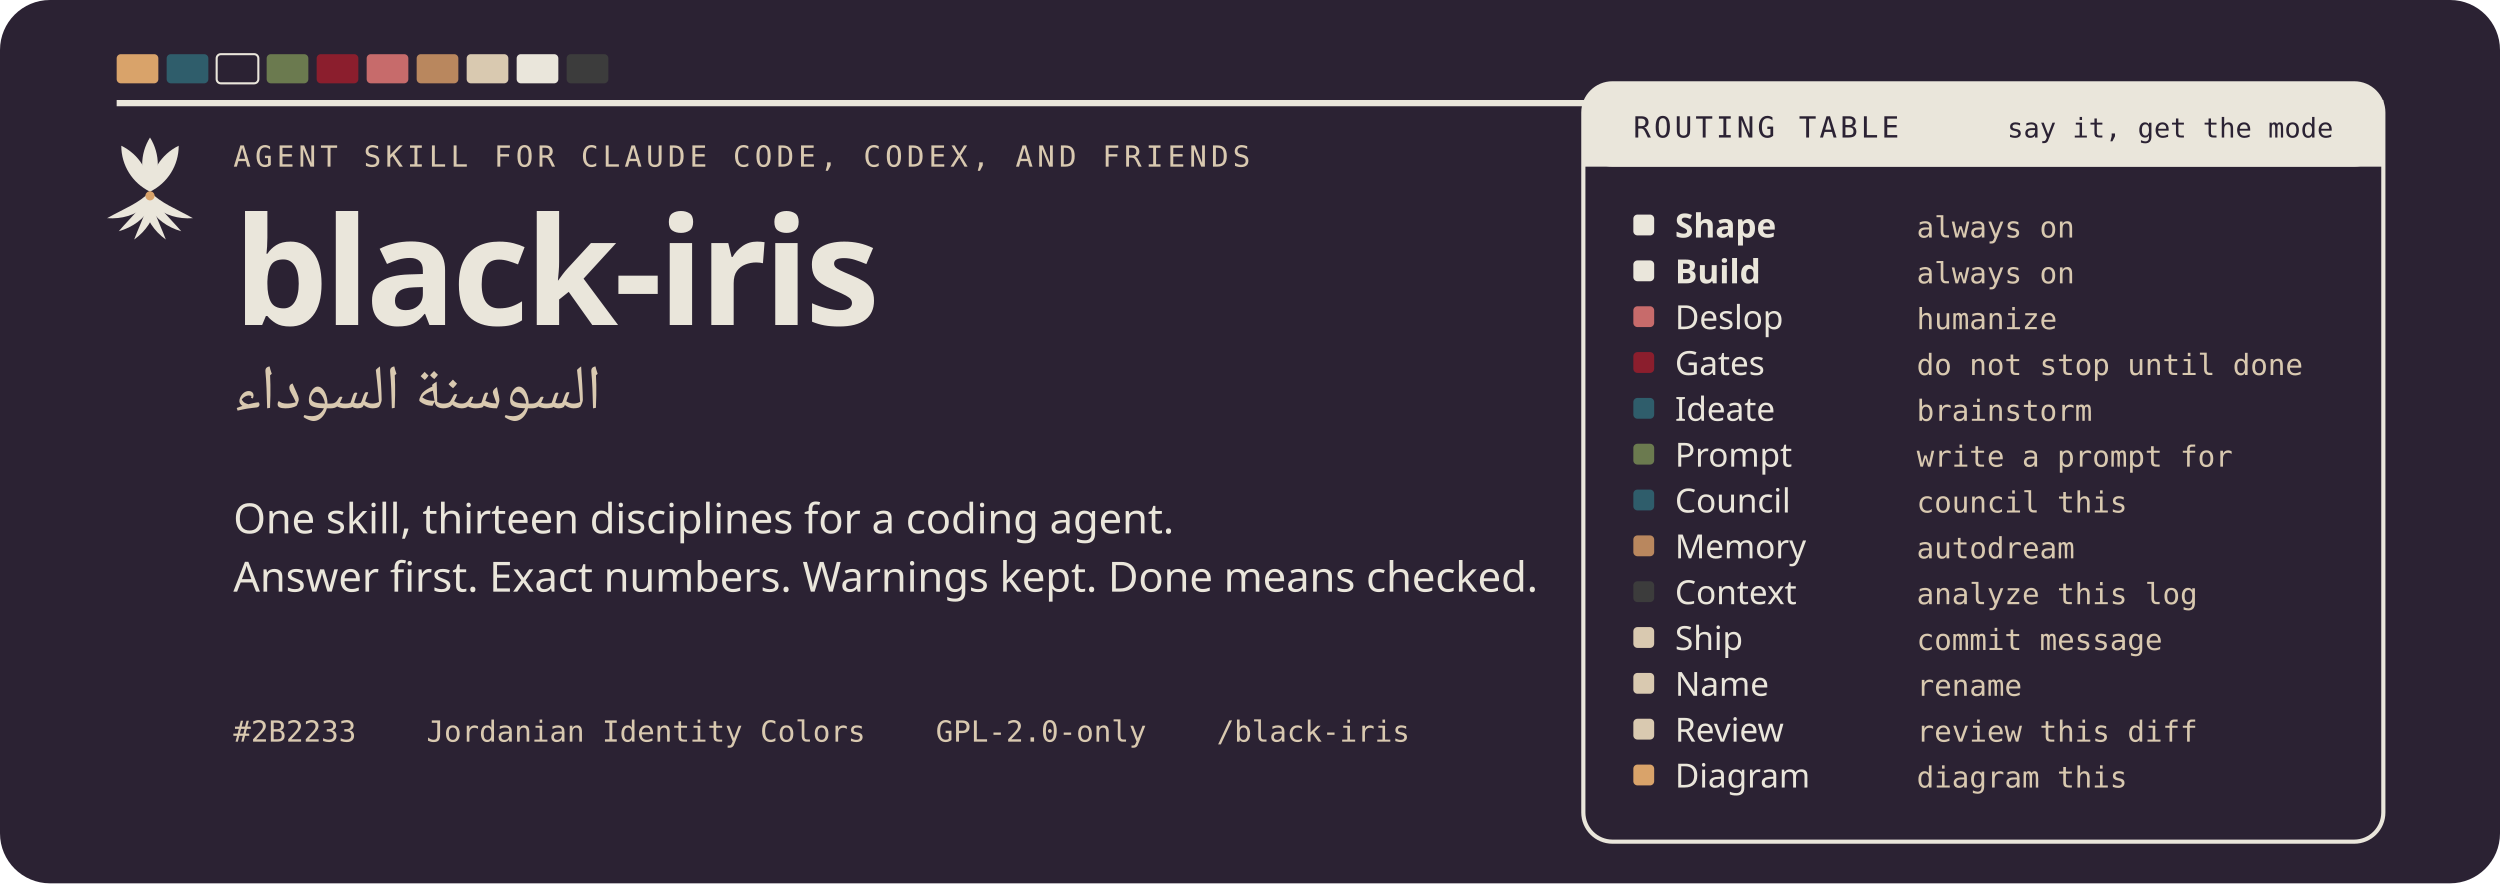
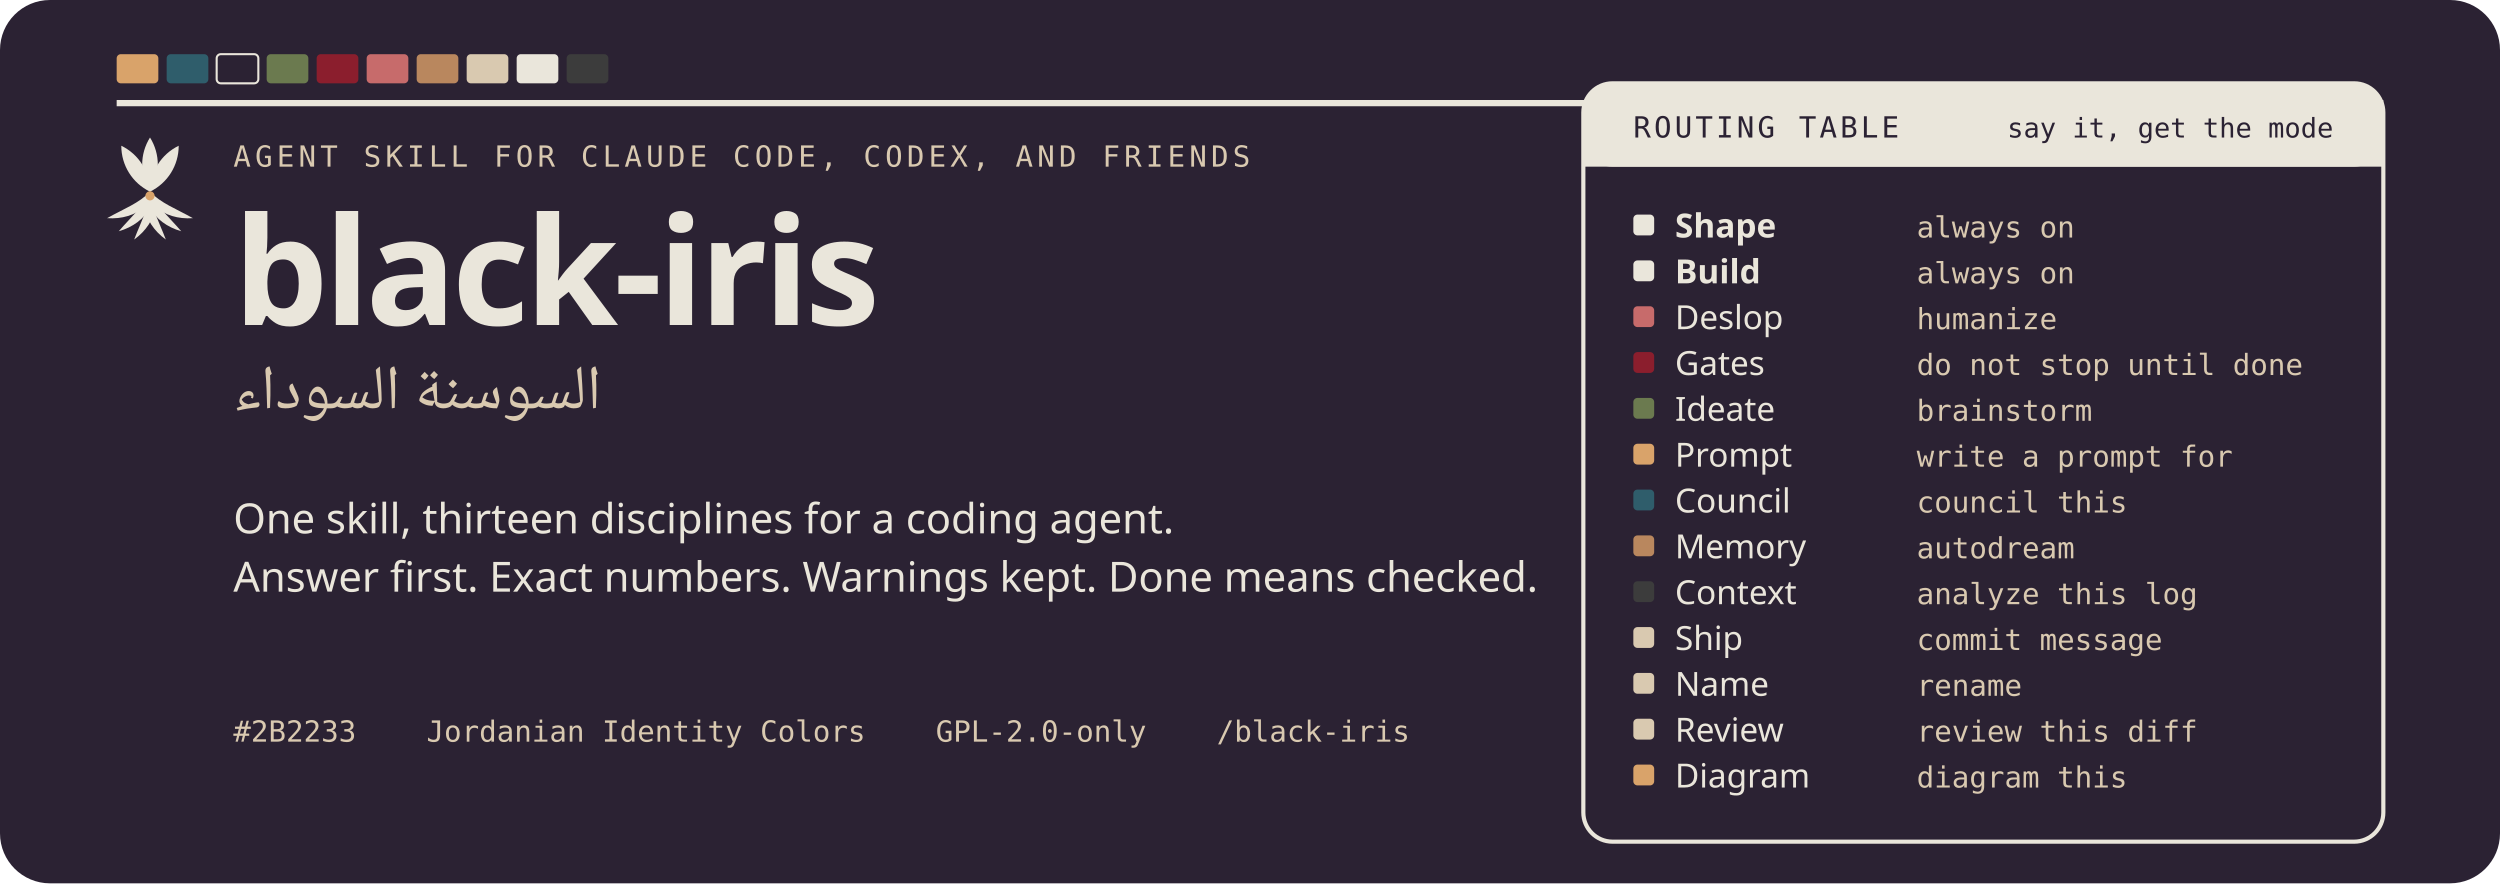
<svg xmlns="http://www.w3.org/2000/svg" width="1200" height="424" viewBox="0 0 1200 424" role="img" aria-labelledby="title desc">
  <rect width="1200" height="424" rx="24" fill="#2B2233" />
  <rect x="56" y="48" width="1088" height="3" fill="#EAE6DB" />
  <g id="identity-strip" transform="translate(56 26)">
    <rect x="0" y="0" width="20" height="14" rx="2" fill="#D9A36A" />
    <rect x="24" y="0" width="20" height="14" rx="2" fill="#2F5D6B" />
    <rect x="48" y="0" width="20" height="14" rx="2" fill="#2B2233" stroke="#EAE6DB" stroke-width="1" />
    <rect x="72" y="0" width="20" height="14" rx="2" fill="#6B7A4F" />
    <rect x="96" y="0" width="20" height="14" rx="2" fill="#8B1E2D" />
    <rect x="120" y="0" width="20" height="14" rx="2" fill="#C76B6B" />
    <rect x="144" y="0" width="20" height="14" rx="2" fill="#B9875E" />
    <rect x="168" y="0" width="20" height="14" rx="2" fill="#D9C9B0" />
    <rect x="192" y="0" width="20" height="14" rx="2" fill="#EAE6DB" />
    <rect x="216" y="0" width="20" height="14" rx="2" fill="#3C3C3C" />
  </g>
  <g transform="translate(72 92) scale(1.0)" fill="#EAE6DB">
    <path d="M0,0 C-5,-8 -5,-18 0,-26 C5,-18 5,-8 0,0Z" transform="rotate(-32)" />
    <path d="M0,0 C-5,-8 -5,-18 0,-26 C5,-18 5,-8 0,0Z" transform="rotate(0)" />
    <path d="M0,0 C-5,-8 -5,-18 0,-26 C5,-18 5,-8 0,0Z" transform="rotate(32)" />
    <path d="M0,0 C-3,7 -9,12 -15,19 C-8,17 -3,13 0,8 C3,13 8,17 15,19 C9,12 3,7 0,0Z" transform="rotate(-20)" />
    <path d="M0,0 C-3,7 -9,12 -15,19 C-8,17 -3,13 0,8 C3,13 8,17 15,19 C9,12 3,7 0,0Z" transform="rotate(0)" />
    <path d="M0,0 C-3,7 -9,12 -15,19 C-8,17 -3,13 0,8 C3,13 8,17 15,19 C9,12 3,7 0,0Z" transform="rotate(20)" />
    <circle cx="0" cy="2" r="2.2" fill="#D9A36A" />
  </g>
  <g id="title-block" transform="translate(112 64)">
    <text x="0" y="16" font-family="ui-monospace, SFMono-Regular, Menlo, monospace" font-size="14" letter-spacing="2" fill="#D9C9B0">AGENT SKILL FOR CLAUDE CODE, CODEX, AND FRIENDS</text>
    <text x="0" y="92" font-family="-apple-system, BlinkMacSystemFont, 'Segoe UI', 'Noto Sans', 'Noto Naskh Arabic', sans-serif" font-size="72" font-weight="800" letter-spacing="-2" fill="#EAE6DB">black-iris</text>
    <text x="0" y="132" font-family="-apple-system, BlinkMacSystemFont, 'Segoe UI', 'Noto Sans', 'Noto Naskh Arabic', sans-serif" font-size="30" fill="#D9C9B0">السوسنة السوداء</text>
    <text x="0" y="192" font-family="-apple-system, BlinkMacSystemFont, 'Segoe UI', 'Noto Sans', 'Noto Naskh Arabic', sans-serif" font-size="20" fill="#EAE6DB">One skill, thirteen disciplines for a coding agent.</text>
    <text x="0" y="220" font-family="-apple-system, BlinkMacSystemFont, 'Segoe UI', 'Noto Sans', 'Noto Naskh Arabic', sans-serif" font-size="20" fill="#EAE6DB">Answer first. Exact numbers. Warnings kept. Done means checked.</text>
    <text x="0" y="292" xml:space="preserve" font-family="ui-monospace, SFMono-Regular, Menlo, monospace" font-size="14" fill="#D9C9B0">#2B2233    Jordanian Identity Colors    GPL-2.0-only    /black-iris</text>
  </g>
  <g id="project-proof" transform="translate(760 40)">
    <rect x="0" y="0" width="384" height="364" rx="14" fill="#2B2233" stroke="#EAE6DB" stroke-width="2" />
    <rect x="0" y="0" width="384" height="40" rx="14" fill="#EAE6DB" />
    <rect x="0" y="26" width="384" height="14" fill="#EAE6DB" />
    <text x="24" y="26" font-family="ui-monospace, SFMono-Regular, Menlo, monospace" font-size="14" letter-spacing="1.5" fill="#2B2233">ROUTING TABLE</text>
    <text x="360" y="26" text-anchor="end" font-family="ui-monospace, SFMono-Regular, Menlo, monospace" font-size="13" fill="#2B2233">say it, get the mode</text>
    <rect x="24" y="63" width="10" height="10" rx="2" fill="#EAE6DB" />
    <text x="44" y="74" font-family="-apple-system, BlinkMacSystemFont, 'Segoe UI', 'Noto Sans', 'Noto Naskh Arabic', sans-serif" font-size="16" font-weight="700" fill="#EAE6DB">Shape</text>
    <text x="160" y="74" font-family="ui-monospace, SFMono-Regular, Menlo, monospace" font-size="14" fill="#D9C9B0">always on</text>
    <rect x="24" y="85" width="10" height="10" rx="2" fill="#EAE6DB" />
    <text x="44" y="96" font-family="-apple-system, BlinkMacSystemFont, 'Segoe UI', 'Noto Sans', 'Noto Naskh Arabic', sans-serif" font-size="16" font-weight="700" fill="#EAE6DB">Build</text>
    <text x="160" y="96" font-family="ui-monospace, SFMono-Regular, Menlo, monospace" font-size="14" fill="#D9C9B0">always on</text>
    <rect x="24" y="107" width="10" height="10" rx="2" fill="#C76B6B" />
    <text x="44" y="118" font-family="-apple-system, BlinkMacSystemFont, 'Segoe UI', 'Noto Sans', 'Noto Naskh Arabic', sans-serif" font-size="16" font-weight="500" fill="#EAE6DB">Deslop</text>
    <text x="160" y="118" font-family="ui-monospace, SFMono-Regular, Menlo, monospace" font-size="14" fill="#D9C9B0">humanize</text>
    <rect x="24" y="129" width="10" height="10" rx="2" fill="#8B1E2D" />
    <text x="44" y="140" font-family="-apple-system, BlinkMacSystemFont, 'Segoe UI', 'Noto Sans', 'Noto Naskh Arabic', sans-serif" font-size="16" font-weight="500" fill="#EAE6DB">Gates</text>
    <text x="160" y="140" font-family="ui-monospace, SFMono-Regular, Menlo, monospace" font-size="14" fill="#D9C9B0">do not stop until done</text>
-     <rect x="24" y="151" width="10" height="10" rx="2" fill="#2F5D6B" />
+     <rect x="24" y="151" width="10" height="10" rx="2" fill="#6B7A4F" />
    <text x="44" y="162" font-family="-apple-system, BlinkMacSystemFont, 'Segoe UI', 'Noto Sans', 'Noto Naskh Arabic', sans-serif" font-size="16" font-weight="500" fill="#EAE6DB">Ideate</text>
    <text x="160" y="162" font-family="ui-monospace, SFMono-Regular, Menlo, monospace" font-size="14" fill="#D9C9B0">brainstorm</text>
-     <rect x="24" y="173" width="10" height="10" rx="2" fill="#6B7A4F" />
+     <rect x="24" y="173" width="10" height="10" rx="2" fill="#D9A36A" />
    <text x="44" y="184" font-family="-apple-system, BlinkMacSystemFont, 'Segoe UI', 'Noto Sans', 'Noto Naskh Arabic', sans-serif" font-size="16" font-weight="500" fill="#EAE6DB">Prompt</text>
    <text x="160" y="184" font-family="ui-monospace, SFMono-Regular, Menlo, monospace" font-size="14" fill="#D9C9B0">write a prompt for</text>
    <rect x="24" y="195" width="10" height="10" rx="2" fill="#2F5D6B" />
    <text x="44" y="206" font-family="-apple-system, BlinkMacSystemFont, 'Segoe UI', 'Noto Sans', 'Noto Naskh Arabic', sans-serif" font-size="16" font-weight="500" fill="#EAE6DB">Council</text>
    <text x="160" y="206" font-family="ui-monospace, SFMono-Regular, Menlo, monospace" font-size="14" fill="#D9C9B0">council this</text>
    <rect x="24" y="217" width="10" height="10" rx="2" fill="#B9875E" />
    <text x="44" y="228" font-family="-apple-system, BlinkMacSystemFont, 'Segoe UI', 'Noto Sans', 'Noto Naskh Arabic', sans-serif" font-size="16" font-weight="500" fill="#EAE6DB">Memory</text>
    <text x="160" y="228" font-family="ui-monospace, SFMono-Regular, Menlo, monospace" font-size="14" fill="#D9C9B0">autodream</text>
    <rect x="24" y="239" width="10" height="10" rx="2" fill="#3C3C3C" />
    <text x="44" y="250" font-family="-apple-system, BlinkMacSystemFont, 'Segoe UI', 'Noto Sans', 'Noto Naskh Arabic', sans-serif" font-size="16" font-weight="500" fill="#EAE6DB">Context</text>
    <text x="160" y="250" font-family="ui-monospace, SFMono-Regular, Menlo, monospace" font-size="14" fill="#D9C9B0">analyze this log</text>
    <rect x="24" y="261" width="10" height="10" rx="2" fill="#D9C9B0" />
    <text x="44" y="272" font-family="-apple-system, BlinkMacSystemFont, 'Segoe UI', 'Noto Sans', 'Noto Naskh Arabic', sans-serif" font-size="16" font-weight="500" fill="#EAE6DB">Ship</text>
    <text x="160" y="272" font-family="ui-monospace, SFMono-Regular, Menlo, monospace" font-size="14" fill="#D9C9B0">commit message</text>
    <rect x="24" y="283" width="10" height="10" rx="2" fill="#D9C9B0" />
    <text x="44" y="294" font-family="-apple-system, BlinkMacSystemFont, 'Segoe UI', 'Noto Sans', 'Noto Naskh Arabic', sans-serif" font-size="16" font-weight="500" fill="#EAE6DB">Name</text>
    <text x="160" y="294" font-family="ui-monospace, SFMono-Regular, Menlo, monospace" font-size="14" fill="#D9C9B0">rename</text>
    <rect x="24" y="305" width="10" height="10" rx="2" fill="#D9C9B0" />
    <text x="44" y="316" font-family="-apple-system, BlinkMacSystemFont, 'Segoe UI', 'Noto Sans', 'Noto Naskh Arabic', sans-serif" font-size="16" font-weight="500" fill="#EAE6DB">Review</text>
    <text x="160" y="316" font-family="ui-monospace, SFMono-Regular, Menlo, monospace" font-size="14" fill="#D9C9B0">review this diff</text>
    <rect x="24" y="327" width="10" height="10" rx="2" fill="#D9A36A" />
    <text x="44" y="338" font-family="-apple-system, BlinkMacSystemFont, 'Segoe UI', 'Noto Sans', 'Noto Naskh Arabic', sans-serif" font-size="16" font-weight="500" fill="#EAE6DB">Diagram</text>
    <text x="160" y="338" font-family="ui-monospace, SFMono-Regular, Menlo, monospace" font-size="14" fill="#D9C9B0">diagram this</text>
  </g>
</svg>
